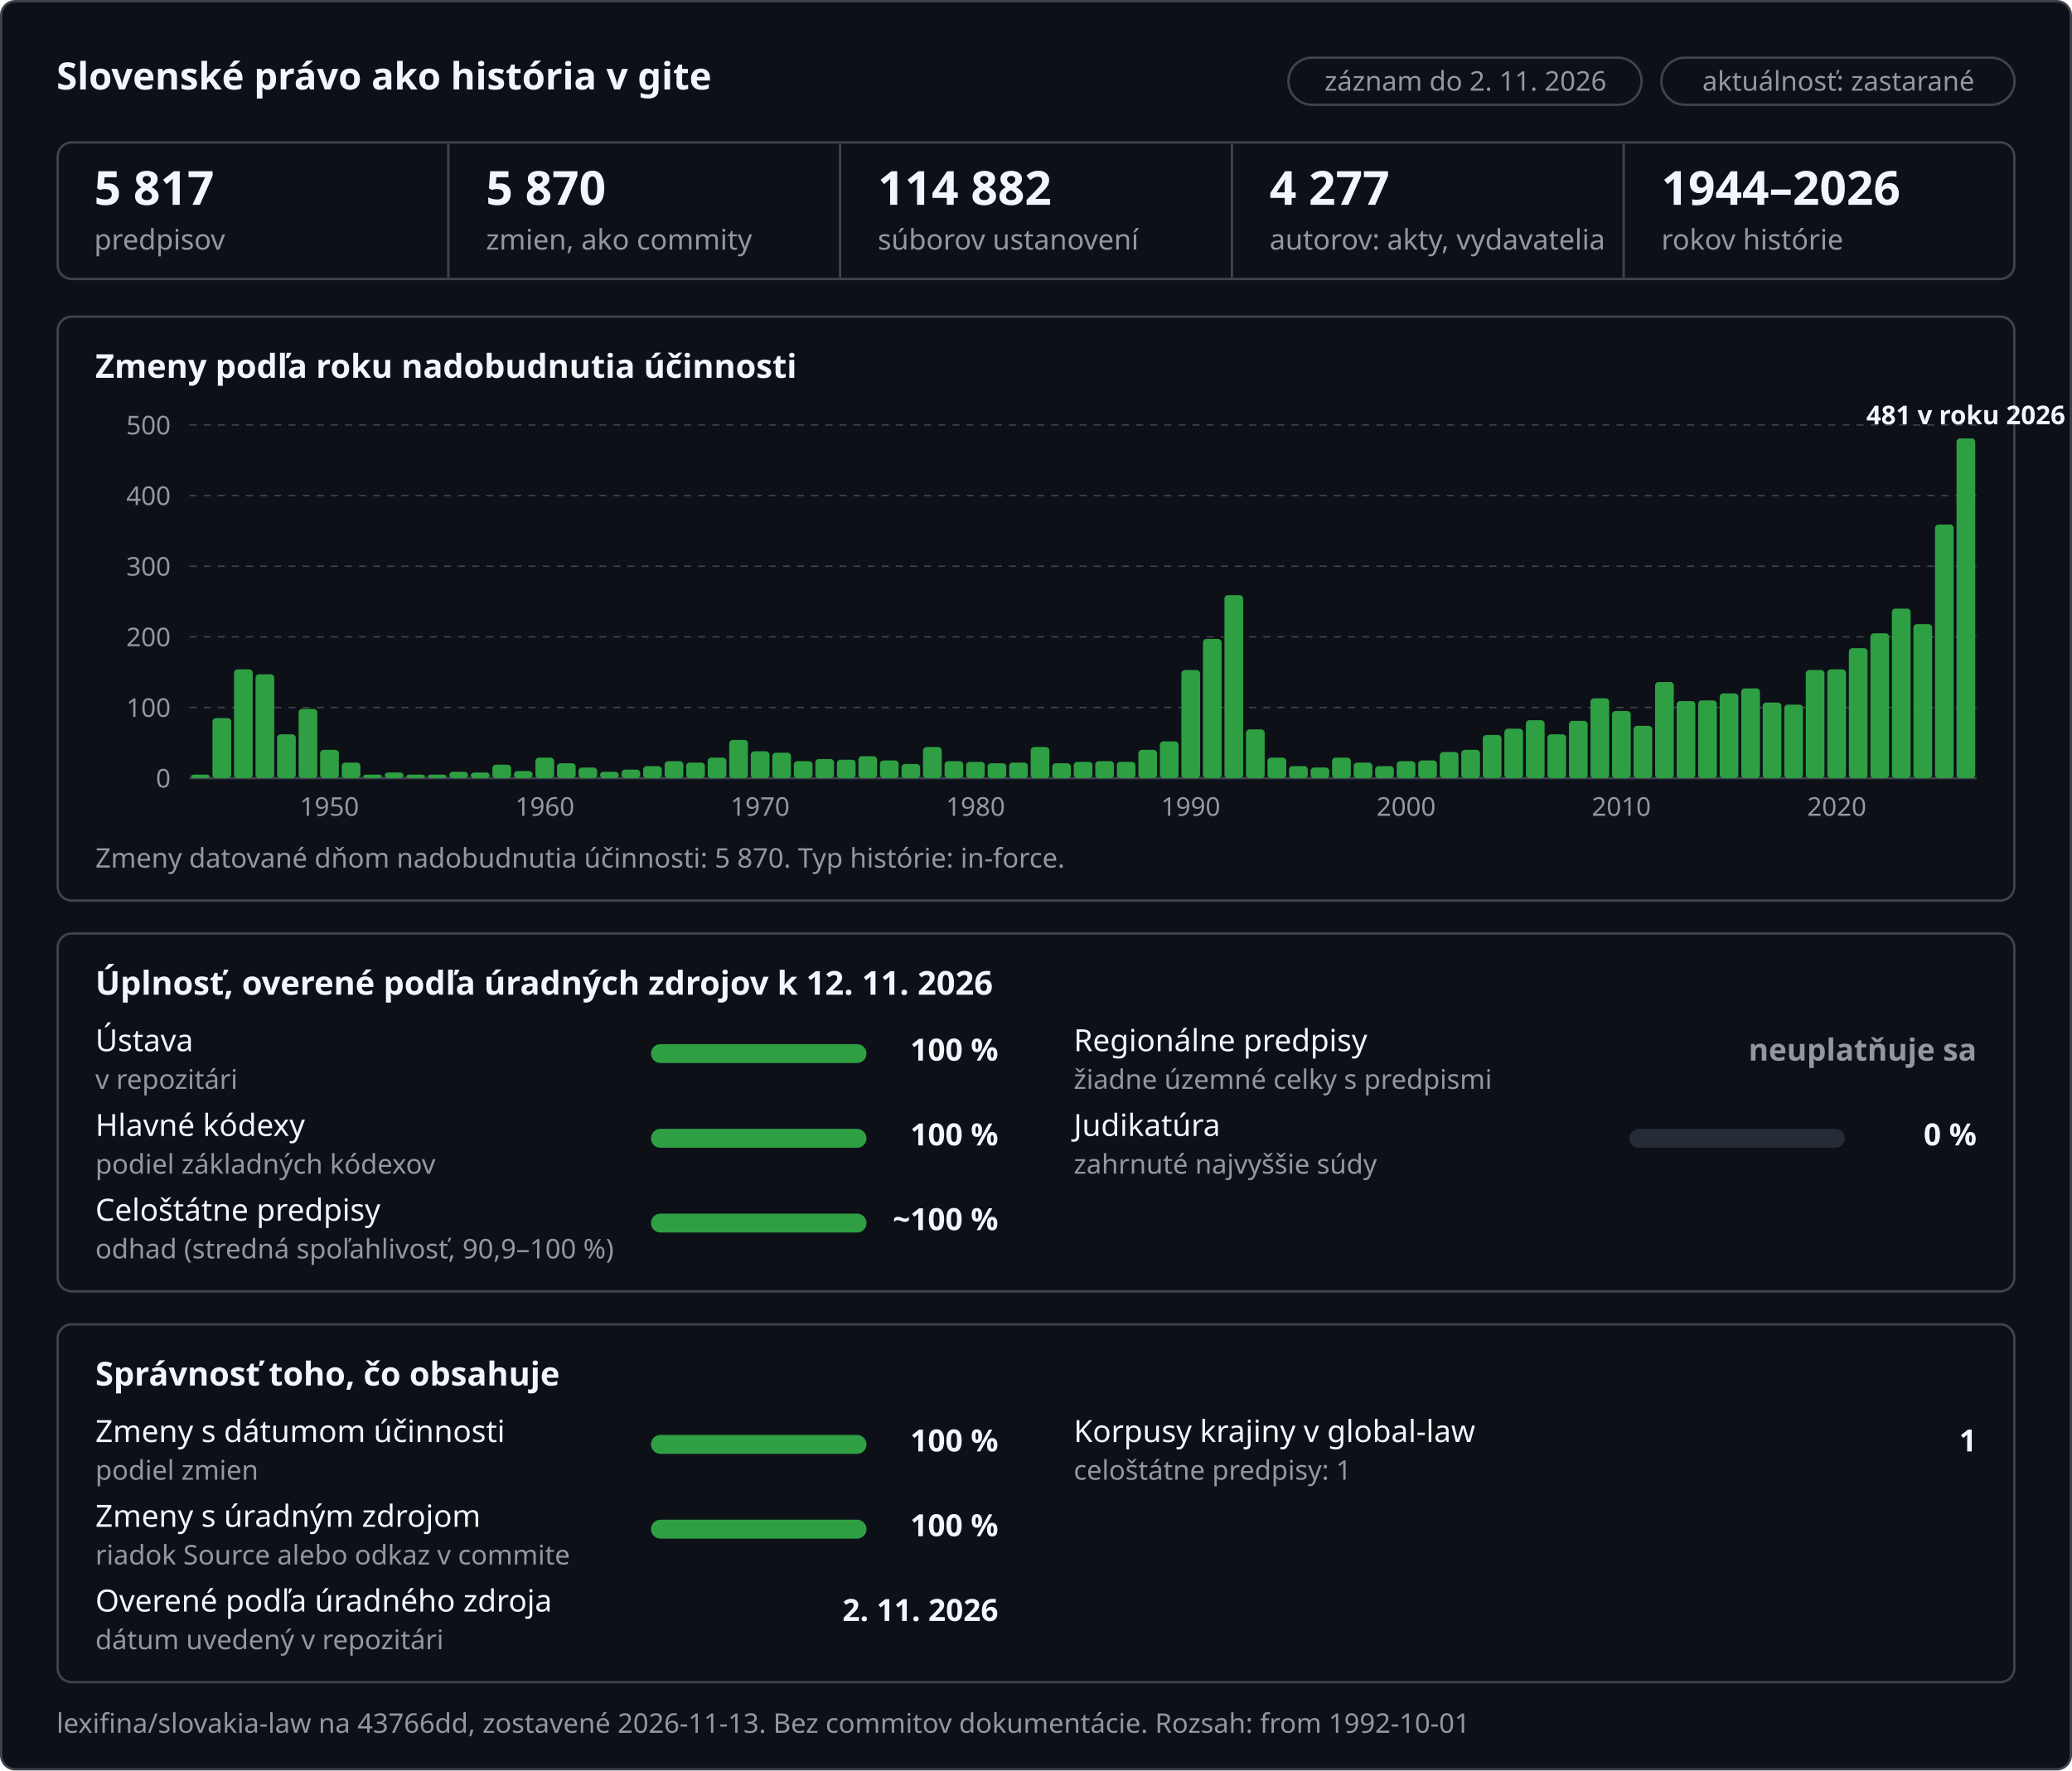
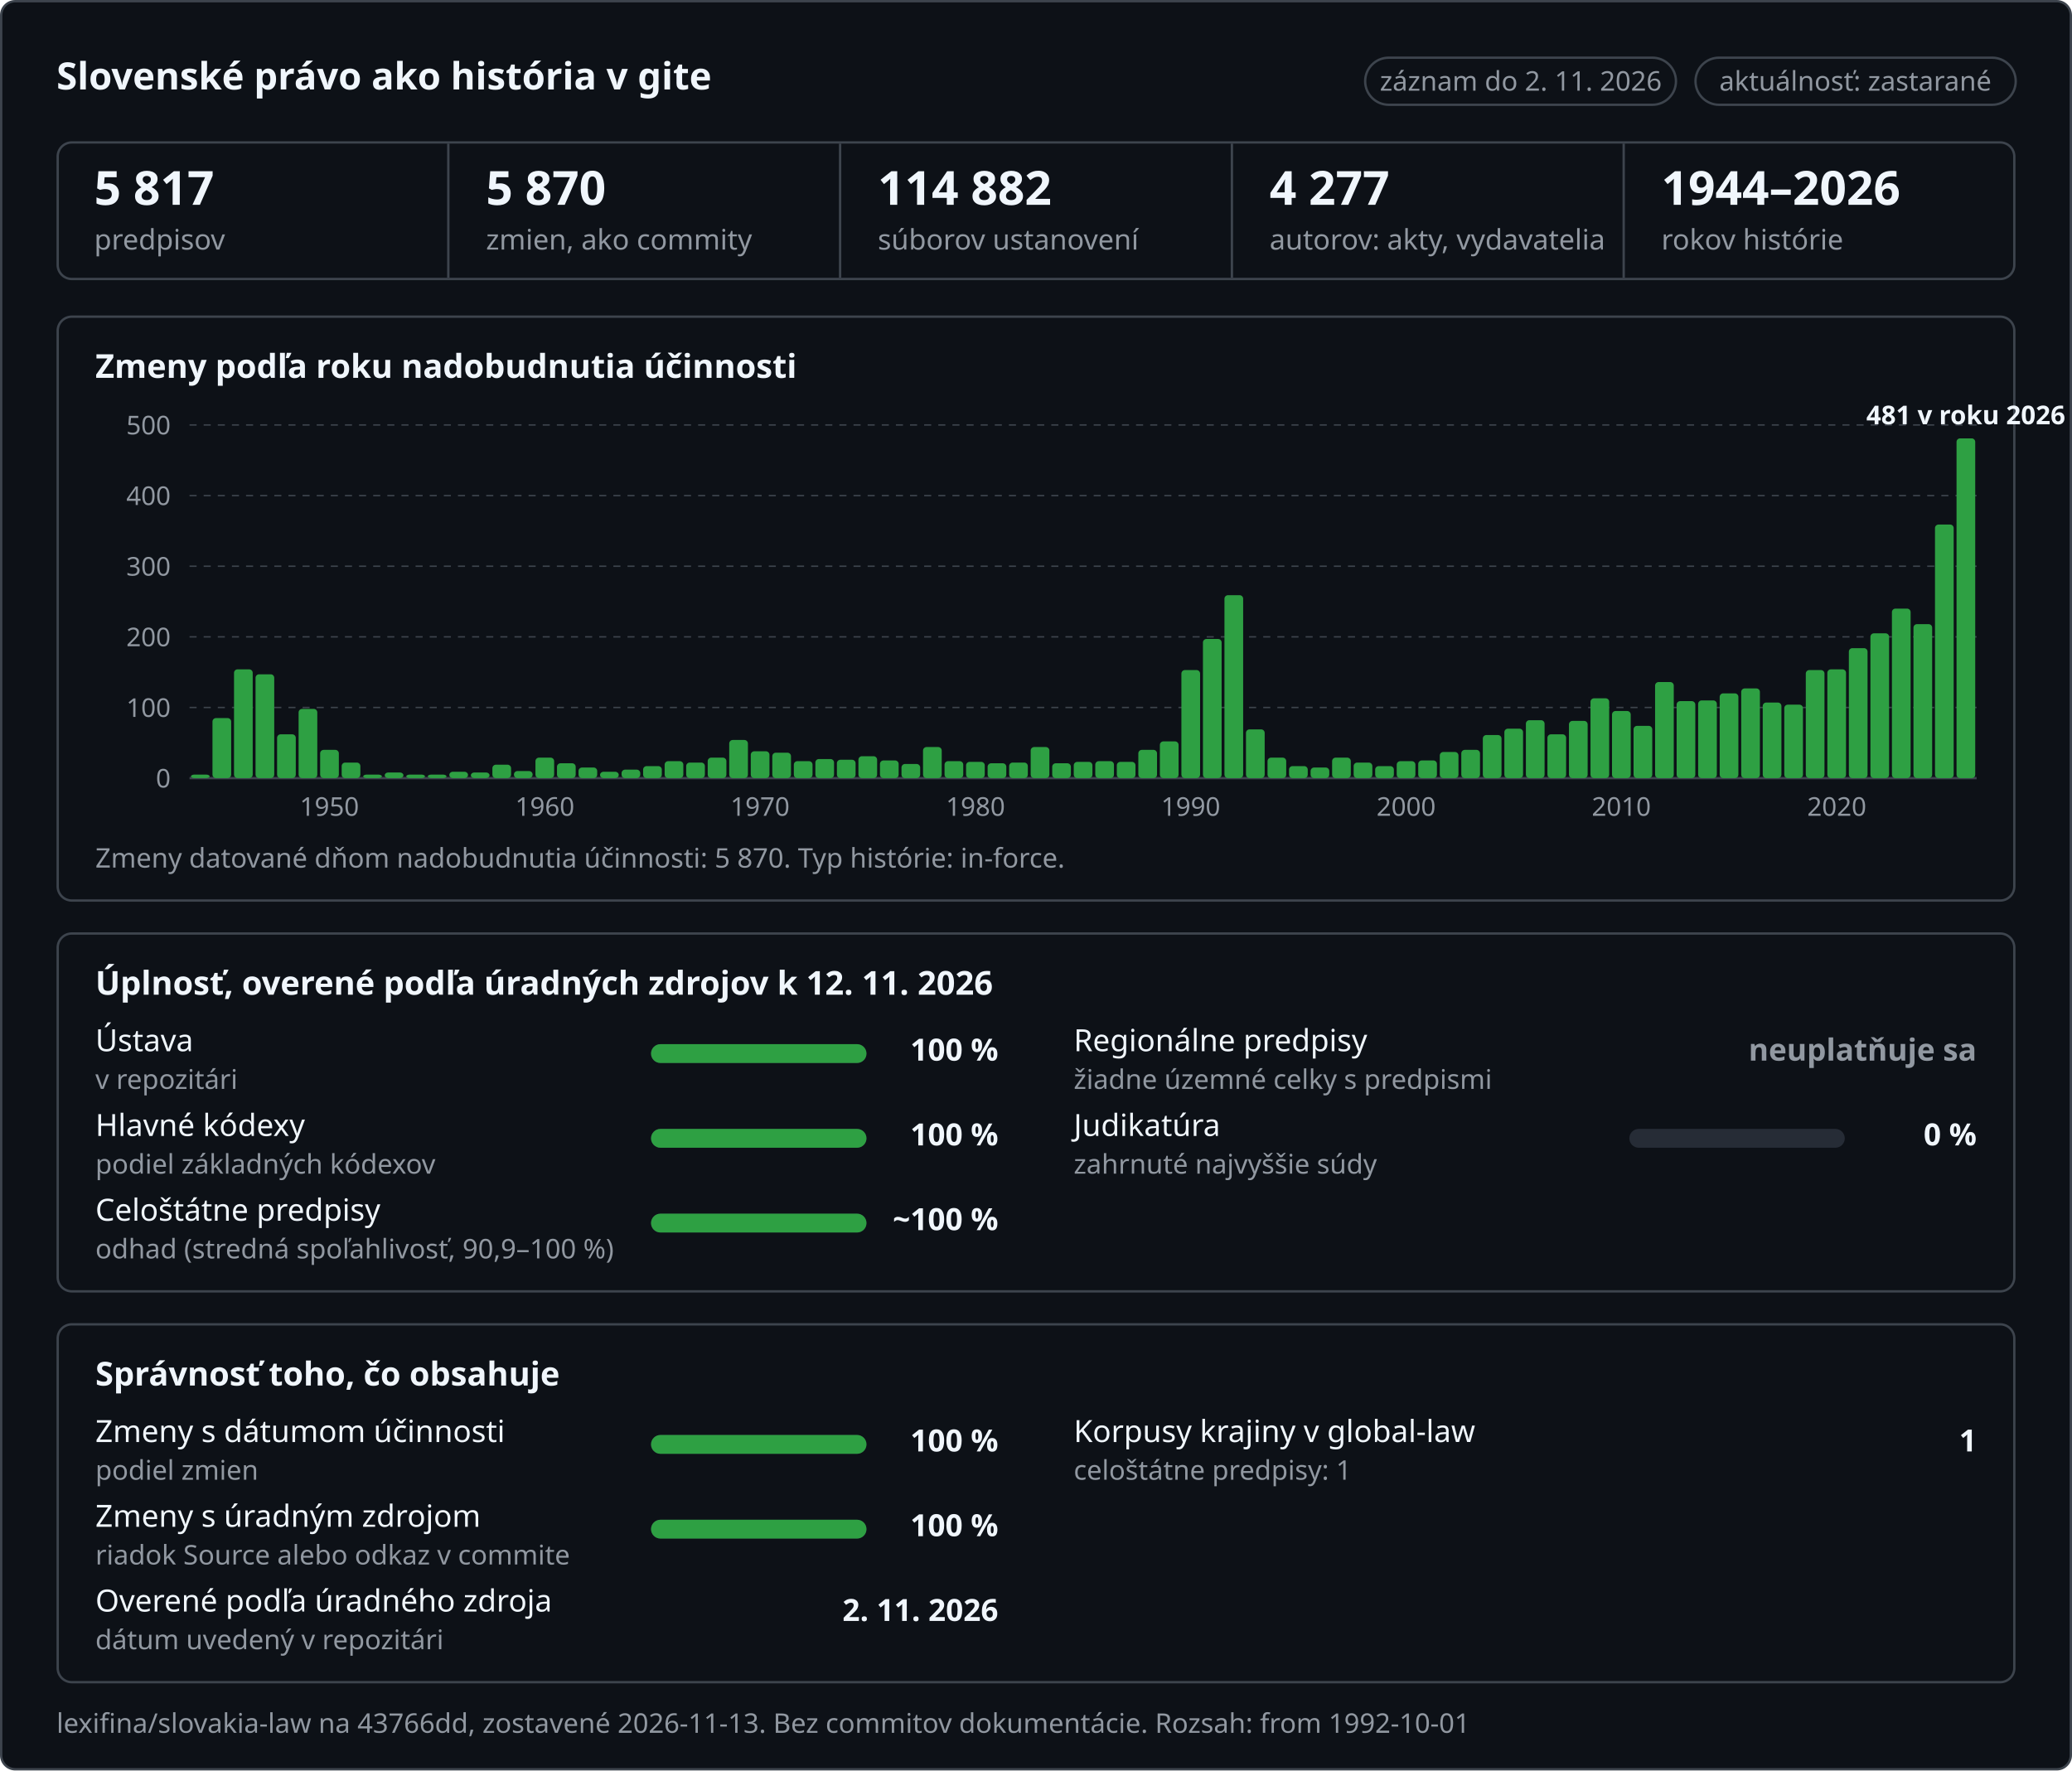
<svg xmlns="http://www.w3.org/2000/svg" width="880" height="752" viewBox="0 0 880 752" font-family="-apple-system,BlinkMacSystemFont,Segoe UI,Noto Sans,Helvetica,Arial,sans-serif">
  <rect x="0.5" y="0.5" width="879" height="751" rx="6" fill="#0d1117" stroke="#3d444d" />
  <text x="24" y="38" font-size="16" font-weight="600" fill="#f0f6fc">Slovenské právo ako história v gite</text>
-   <rect x="547.2" y="24.5" width="150" height="20" rx="10" fill="none" stroke="#3d444d" />
-   <text x="622.4" y="38.5" font-size="11.5" font-weight="500" text-anchor="middle" fill="#9198a1">záznam do 2. 11. 2026</text>
-   <rect x="705.6" y="24.5" width="150" height="20" rx="10" fill="none" stroke="#3d444d" />
-   <text x="780.8" y="38.5" font-size="11.5" font-weight="500" text-anchor="middle" fill="#9198a1">aktuálnosť: zastarané</text>
+   <rect x="579.8" y="24.5" width="132" height="20" rx="10" fill="none" stroke="#3d444d" />
+   <text x="645.9" y="38.5" font-size="11.5" font-weight="500" text-anchor="middle" fill="#9198a1">záznam do 2. 11. 2026</text>
+   <rect x="720.1" y="24.5" width="136" height="20" rx="10" fill="none" stroke="#3d444d" />
+   <text x="788.0" y="38.5" font-size="11.5" font-weight="500" text-anchor="middle" fill="#9198a1">aktuálnosť: zastarané</text>
  <rect x="24.5" y="60.5" width="831" height="58" rx="6" fill="#0d1117" stroke="#3d444d" />
  <text x="40.0" y="87" font-size="20" font-weight="600" fill="#f0f6fc">5 817</text>
  <text x="40.0" y="106" font-size="12" fill="#9198a1">predpisov</text>
  <line x1="190.4" y1="61" x2="190.4" y2="118" stroke="#3d444d" />
  <text x="206.4" y="87" font-size="20" font-weight="600" fill="#f0f6fc">5 870</text>
  <text x="206.4" y="106" font-size="12" fill="#9198a1">zmien, ako commity</text>
  <line x1="356.8" y1="61" x2="356.8" y2="118" stroke="#3d444d" />
  <text x="372.8" y="87" font-size="20" font-weight="600" fill="#f0f6fc">114 882</text>
  <text x="372.8" y="106" font-size="12" fill="#9198a1">súborov ustanovení</text>
  <line x1="523.2" y1="61" x2="523.2" y2="118" stroke="#3d444d" />
  <text x="539.2" y="87" font-size="20" font-weight="600" fill="#f0f6fc">4 277</text>
  <text x="539.2" y="106" font-size="12" fill="#9198a1">autorov: akty, vydavatelia</text>
  <line x1="689.6" y1="61" x2="689.6" y2="118" stroke="#3d444d" />
  <text x="705.6" y="87" font-size="20" font-weight="600" fill="#f0f6fc">1944–2026</text>
  <text x="705.6" y="106" font-size="12" fill="#9198a1">rokov histórie</text>
  <rect x="24.5" y="134.5" width="831" height="248" rx="6" fill="#0d1117" stroke="#3d444d" />
  <text x="40.5" y="160.5" font-size="14" font-weight="600" fill="#f0f6fc">Zmeny podľa roku nadobudnutia účinnosti</text>
  <line x1="80.5" y1="330.5" x2="839.5" y2="330.5" stroke="#3d444d" stroke-width="1" />
  <text x="72.5" y="334.5" font-size="11" text-anchor="end" fill="#9198a1">0</text>
  <line x1="80.5" y1="300.5" x2="839.5" y2="300.5" stroke="#3d444d" stroke-width="0.6" stroke-dasharray="3 3" />
  <text x="72.5" y="304.5" font-size="11" text-anchor="end" fill="#9198a1">100</text>
  <line x1="80.5" y1="270.5" x2="839.5" y2="270.5" stroke="#3d444d" stroke-width="0.6" stroke-dasharray="3 3" />
  <text x="72.5" y="274.5" font-size="11" text-anchor="end" fill="#9198a1">200</text>
  <line x1="80.5" y1="240.5" x2="839.5" y2="240.5" stroke="#3d444d" stroke-width="0.6" stroke-dasharray="3 3" />
  <text x="72.5" y="244.5" font-size="11" text-anchor="end" fill="#9198a1">300</text>
  <line x1="80.5" y1="210.5" x2="839.5" y2="210.5" stroke="#3d444d" stroke-width="0.6" stroke-dasharray="3 3" />
  <text x="72.5" y="214.5" font-size="11" text-anchor="end" fill="#9198a1">400</text>
  <line x1="80.5" y1="180.5" x2="839.5" y2="180.5" stroke="#3d444d" stroke-width="0.6" stroke-dasharray="3 3" />
  <text x="72.5" y="184.5" font-size="11" text-anchor="end" fill="#9198a1">500</text>
  <rect x="81.10" y="329.0" width="7.94" height="1.5" rx="1.5" fill="#2ea043" />
  <rect x="90.24" y="305.0" width="7.94" height="25.5" rx="1.5" fill="#2ea043" />
  <rect x="99.39" y="284.3" width="7.94" height="46.2" rx="1.5" fill="#2ea043" />
  <rect x="108.53" y="286.4" width="7.94" height="44.1" rx="1.5" fill="#2ea043" />
  <rect x="117.68" y="311.9" width="7.94" height="18.6" rx="1.5" fill="#2ea043" />
  <rect x="126.82" y="301.1" width="7.94" height="29.4" rx="1.5" fill="#2ea043" />
  <rect x="135.97" y="318.5" width="7.94" height="12.0" rx="1.5" fill="#2ea043" />
  <text x="139.9" y="346.5" font-size="11" text-anchor="middle" fill="#9198a1">1950</text>
  <rect x="145.11" y="323.9" width="7.94" height="6.6" rx="1.5" fill="#2ea043" />
  <rect x="154.26" y="329.0" width="7.94" height="1.5" rx="1.5" fill="#2ea043" />
  <rect x="163.40" y="328.1" width="7.94" height="2.4" rx="1.5" fill="#2ea043" />
  <rect x="172.55" y="329.0" width="7.94" height="1.5" rx="1.5" fill="#2ea043" />
  <rect x="181.69" y="329.0" width="7.94" height="1.5" rx="1.5" fill="#2ea043" />
  <rect x="190.83" y="327.8" width="7.94" height="2.7" rx="1.5" fill="#2ea043" />
  <rect x="199.98" y="328.1" width="7.94" height="2.4" rx="1.5" fill="#2ea043" />
  <rect x="209.12" y="324.8" width="7.94" height="5.7" rx="1.5" fill="#2ea043" />
  <rect x="218.27" y="327.5" width="7.94" height="3.0" rx="1.5" fill="#2ea043" />
  <rect x="227.41" y="321.8" width="7.94" height="8.7" rx="1.5" fill="#2ea043" />
  <text x="231.4" y="346.5" font-size="11" text-anchor="middle" fill="#9198a1">1960</text>
  <rect x="236.56" y="324.2" width="7.94" height="6.3" rx="1.5" fill="#2ea043" />
  <rect x="245.70" y="326.0" width="7.94" height="4.5" rx="1.5" fill="#2ea043" />
  <rect x="254.85" y="327.8" width="7.94" height="2.7" rx="1.5" fill="#2ea043" />
  <rect x="263.99" y="326.9" width="7.94" height="3.6" rx="1.5" fill="#2ea043" />
  <rect x="273.14" y="325.4" width="7.94" height="5.1" rx="1.5" fill="#2ea043" />
  <rect x="282.28" y="323.3" width="7.94" height="7.2" rx="1.5" fill="#2ea043" />
  <rect x="291.43" y="323.9" width="7.94" height="6.6" rx="1.5" fill="#2ea043" />
  <rect x="300.57" y="321.8" width="7.94" height="8.7" rx="1.5" fill="#2ea043" />
  <rect x="309.71" y="314.3" width="7.94" height="16.2" rx="1.5" fill="#2ea043" />
  <rect x="318.86" y="319.1" width="7.94" height="11.4" rx="1.5" fill="#2ea043" />
  <text x="322.8" y="346.5" font-size="11" text-anchor="middle" fill="#9198a1">1970</text>
  <rect x="328.00" y="319.7" width="7.94" height="10.8" rx="1.5" fill="#2ea043" />
  <rect x="337.15" y="323.3" width="7.94" height="7.2" rx="1.5" fill="#2ea043" />
  <rect x="346.29" y="322.4" width="7.94" height="8.1" rx="1.5" fill="#2ea043" />
  <rect x="355.44" y="322.7" width="7.94" height="7.8" rx="1.5" fill="#2ea043" />
  <rect x="364.58" y="321.2" width="7.94" height="9.3" rx="1.5" fill="#2ea043" />
  <rect x="373.73" y="323.0" width="7.94" height="7.5" rx="1.5" fill="#2ea043" />
  <rect x="382.87" y="324.5" width="7.94" height="6.0" rx="1.5" fill="#2ea043" />
  <rect x="392.02" y="317.3" width="7.94" height="13.2" rx="1.5" fill="#2ea043" />
  <rect x="401.16" y="323.3" width="7.94" height="7.2" rx="1.5" fill="#2ea043" />
  <rect x="410.30" y="323.6" width="7.94" height="6.9" rx="1.5" fill="#2ea043" />
  <text x="414.3" y="346.5" font-size="11" text-anchor="middle" fill="#9198a1">1980</text>
  <rect x="419.45" y="324.2" width="7.94" height="6.3" rx="1.5" fill="#2ea043" />
  <rect x="428.59" y="323.9" width="7.94" height="6.6" rx="1.5" fill="#2ea043" />
  <rect x="437.74" y="317.3" width="7.94" height="13.2" rx="1.5" fill="#2ea043" />
  <rect x="446.88" y="324.2" width="7.94" height="6.3" rx="1.5" fill="#2ea043" />
  <rect x="456.03" y="323.6" width="7.94" height="6.9" rx="1.5" fill="#2ea043" />
  <rect x="465.17" y="323.3" width="7.94" height="7.2" rx="1.5" fill="#2ea043" />
  <rect x="474.32" y="323.6" width="7.94" height="6.9" rx="1.5" fill="#2ea043" />
  <rect x="483.46" y="318.5" width="7.94" height="12.0" rx="1.5" fill="#2ea043" />
  <rect x="492.61" y="314.9" width="7.94" height="15.6" rx="1.5" fill="#2ea043" />
  <rect x="501.75" y="284.6" width="7.94" height="45.9" rx="1.5" fill="#2ea043" />
  <text x="505.7" y="346.5" font-size="11" text-anchor="middle" fill="#9198a1">1990</text>
  <rect x="510.90" y="271.4" width="7.94" height="59.1" rx="1.5" fill="#2ea043" />
  <rect x="520.04" y="252.8" width="7.94" height="77.7" rx="1.5" fill="#2ea043" />
  <rect x="529.18" y="309.8" width="7.94" height="20.7" rx="1.5" fill="#2ea043" />
  <rect x="538.33" y="321.8" width="7.94" height="8.7" rx="1.5" fill="#2ea043" />
  <rect x="547.47" y="325.4" width="7.94" height="5.1" rx="1.5" fill="#2ea043" />
  <rect x="556.62" y="326.0" width="7.94" height="4.5" rx="1.5" fill="#2ea043" />
  <rect x="565.76" y="321.8" width="7.94" height="8.7" rx="1.5" fill="#2ea043" />
  <rect x="574.91" y="323.9" width="7.94" height="6.6" rx="1.5" fill="#2ea043" />
  <rect x="584.05" y="325.4" width="7.94" height="5.1" rx="1.5" fill="#2ea043" />
  <rect x="593.20" y="323.3" width="7.94" height="7.2" rx="1.5" fill="#2ea043" />
  <text x="597.2" y="346.5" font-size="11" text-anchor="middle" fill="#9198a1">2000</text>
  <rect x="602.34" y="323.0" width="7.94" height="7.5" rx="1.5" fill="#2ea043" />
  <rect x="611.49" y="319.4" width="7.94" height="11.1" rx="1.5" fill="#2ea043" />
  <rect x="620.63" y="318.5" width="7.94" height="12.0" rx="1.5" fill="#2ea043" />
  <rect x="629.77" y="312.2" width="7.94" height="18.3" rx="1.5" fill="#2ea043" />
  <rect x="638.92" y="309.5" width="7.94" height="21.0" rx="1.5" fill="#2ea043" />
  <rect x="648.06" y="305.9" width="7.94" height="24.6" rx="1.5" fill="#2ea043" />
  <rect x="657.21" y="311.9" width="7.94" height="18.6" rx="1.5" fill="#2ea043" />
  <rect x="666.35" y="306.2" width="7.94" height="24.3" rx="1.5" fill="#2ea043" />
  <rect x="675.50" y="296.6" width="7.94" height="33.9" rx="1.5" fill="#2ea043" />
  <rect x="684.64" y="302.0" width="7.94" height="28.5" rx="1.5" fill="#2ea043" />
  <text x="688.6" y="346.5" font-size="11" text-anchor="middle" fill="#9198a1">2010</text>
  <rect x="693.79" y="308.3" width="7.94" height="22.2" rx="1.5" fill="#2ea043" />
  <rect x="702.93" y="289.7" width="7.94" height="40.8" rx="1.5" fill="#2ea043" />
  <rect x="712.08" y="297.8" width="7.94" height="32.7" rx="1.5" fill="#2ea043" />
  <rect x="721.22" y="297.5" width="7.94" height="33.0" rx="1.5" fill="#2ea043" />
  <rect x="730.37" y="294.5" width="7.94" height="36.0" rx="1.5" fill="#2ea043" />
  <rect x="739.51" y="292.4" width="7.94" height="38.1" rx="1.5" fill="#2ea043" />
  <rect x="748.65" y="298.4" width="7.94" height="32.1" rx="1.5" fill="#2ea043" />
  <rect x="757.80" y="299.3" width="7.94" height="31.2" rx="1.5" fill="#2ea043" />
  <rect x="766.94" y="284.6" width="7.94" height="45.9" rx="1.5" fill="#2ea043" />
  <rect x="776.09" y="284.3" width="7.94" height="46.2" rx="1.5" fill="#2ea043" />
  <text x="780.1" y="346.5" font-size="11" text-anchor="middle" fill="#9198a1">2020</text>
  <rect x="785.23" y="275.3" width="7.94" height="55.2" rx="1.5" fill="#2ea043" />
  <rect x="794.38" y="269.0" width="7.94" height="61.5" rx="1.5" fill="#2ea043" />
  <rect x="803.52" y="258.5" width="7.94" height="72.0" rx="1.5" fill="#2ea043" />
  <rect x="812.67" y="265.1" width="7.94" height="65.4" rx="1.5" fill="#2ea043" />
  <rect x="821.81" y="222.8" width="7.94" height="107.7" rx="1.5" fill="#2ea043" />
  <rect x="830.96" y="186.2" width="7.94" height="144.3" rx="1.5" fill="#2ea043" />
  <text x="834.9" y="180.2" font-size="11" font-weight="600" text-anchor="middle" fill="#f0f6fc">481 v roku 2026</text>
  <text x="40.5" y="368.5" font-size="11.5" fill="#9198a1">Zmeny datované dňom nadobudnutia účinnosti: 5 870. Typ histórie: in-force.</text>
  <rect x="24.5" y="396.5" width="831" height="152" rx="6" fill="#0d1117" stroke="#3d444d" />
  <text x="40.5" y="422.5" font-size="14" font-weight="600" fill="#f0f6fc">Úplnosť, overené podľa úradných zdrojov k 12. 11. 2026</text>
  <text x="40.5" y="446.5" font-size="13" fill="#f0f6fc">Ústava</text>
  <text x="40.5" y="462.5" font-size="11.5" fill="#9198a1">v repozitári</text>
  <g>
    <rect x="276.5" y="443.5" width="91.5" height="8" rx="4" fill="#262c36" />
    <rect x="276.5" y="443.5" width="91.5" height="8" rx="4" fill="#2ea043" />
  </g>
  <text x="424.0" y="450.5" font-size="13" font-weight="600" text-anchor="end" fill="#f0f6fc">100 %</text>
  <text x="40.5" y="482.5" font-size="13" fill="#f0f6fc">Hlavné kódexy</text>
  <text x="40.5" y="498.5" font-size="11.5" fill="#9198a1">podiel základných kódexov</text>
  <g>
    <rect x="276.5" y="479.5" width="91.5" height="8" rx="4" fill="#262c36" />
    <rect x="276.5" y="479.5" width="91.5" height="8" rx="4" fill="#2ea043" />
  </g>
  <text x="424.0" y="486.5" font-size="13" font-weight="600" text-anchor="end" fill="#f0f6fc">100 %</text>
  <text x="40.5" y="518.5" font-size="13" fill="#f0f6fc">Celoštátne predpisy</text>
  <text x="40.5" y="534.5" font-size="11.5" fill="#9198a1">odhad (stredná spoľahlivosť, 90,9–100 %)</text>
  <g>
    <rect x="276.5" y="515.5" width="91.5" height="8" rx="4" fill="#262c36" />
    <rect x="276.5" y="515.5" width="91.5" height="8" rx="4" fill="#2ea043" />
  </g>
  <text x="424.0" y="522.5" font-size="13" font-weight="600" text-anchor="end" fill="#f0f6fc">~100 %</text>
  <text x="456.0" y="446.5" font-size="13" fill="#f0f6fc">Regionálne predpisy</text>
  <text x="456.0" y="462.5" font-size="11.5" fill="#9198a1">žiadne územné celky s predpismi</text>
  <text x="839.5" y="450.5" font-size="13" font-weight="600" text-anchor="end" fill="#9198a1">neuplatňuje sa</text>
  <text x="456.0" y="482.5" font-size="13" fill="#f0f6fc">Judikatúra</text>
  <text x="456.0" y="498.5" font-size="11.5" fill="#9198a1">zahrnuté najvyššie súdy</text>
  <g>
    <rect x="692.0" y="479.5" width="91.5" height="8" rx="4" fill="#262c36" />
  </g>
  <text x="839.5" y="486.5" font-size="13" font-weight="600" text-anchor="end" fill="#f0f6fc">0 %</text>
  <rect x="24.5" y="562.5" width="831" height="152" rx="6" fill="#0d1117" stroke="#3d444d" />
  <text x="40.5" y="588.5" font-size="14" font-weight="600" fill="#f0f6fc">Správnosť toho, čo obsahuje</text>
  <text x="40.5" y="612.5" font-size="13" fill="#f0f6fc">Zmeny s dátumom účinnosti</text>
  <text x="40.5" y="628.5" font-size="11.5" fill="#9198a1">podiel zmien</text>
  <g>
    <rect x="276.5" y="609.5" width="91.5" height="8" rx="4" fill="#262c36" />
    <rect x="276.5" y="609.5" width="91.5" height="8" rx="4" fill="#2ea043" />
  </g>
  <text x="424.0" y="616.5" font-size="13" font-weight="600" text-anchor="end" fill="#f0f6fc">100 %</text>
  <text x="40.5" y="648.5" font-size="13" fill="#f0f6fc">Zmeny s úradným zdrojom</text>
  <text x="40.5" y="664.5" font-size="11.5" fill="#9198a1">riadok Source alebo odkaz v commite</text>
  <g>
    <rect x="276.5" y="645.5" width="91.5" height="8" rx="4" fill="#262c36" />
    <rect x="276.5" y="645.5" width="91.5" height="8" rx="4" fill="#2ea043" />
  </g>
  <text x="424.0" y="652.5" font-size="13" font-weight="600" text-anchor="end" fill="#f0f6fc">100 %</text>
  <text x="40.5" y="684.5" font-size="13" fill="#f0f6fc">Overené podľa úradného zdroja</text>
  <text x="40.5" y="700.5" font-size="11.5" fill="#9198a1">dátum uvedený v repozitári</text>
  <text x="424.0" y="688.5" font-size="13" font-weight="600" text-anchor="end" fill="#f0f6fc">2. 11. 2026</text>
  <text x="456.0" y="612.5" font-size="13" fill="#f0f6fc">Korpusy krajiny v global-law</text>
  <text x="456.0" y="628.5" font-size="11.5" fill="#9198a1">celoštátne predpisy: 1</text>
  <text x="839.5" y="616.5" font-size="13" font-weight="600" text-anchor="end" fill="#f0f6fc">1</text>
  <text x="24" y="736" font-size="11.5" fill="#9198a1">lexifina/slovakia-law na 43766dd, zostavené 2026-11-13. Bez commitov dokumentácie. Rozsah: from 1992-10-01</text>
</svg>
